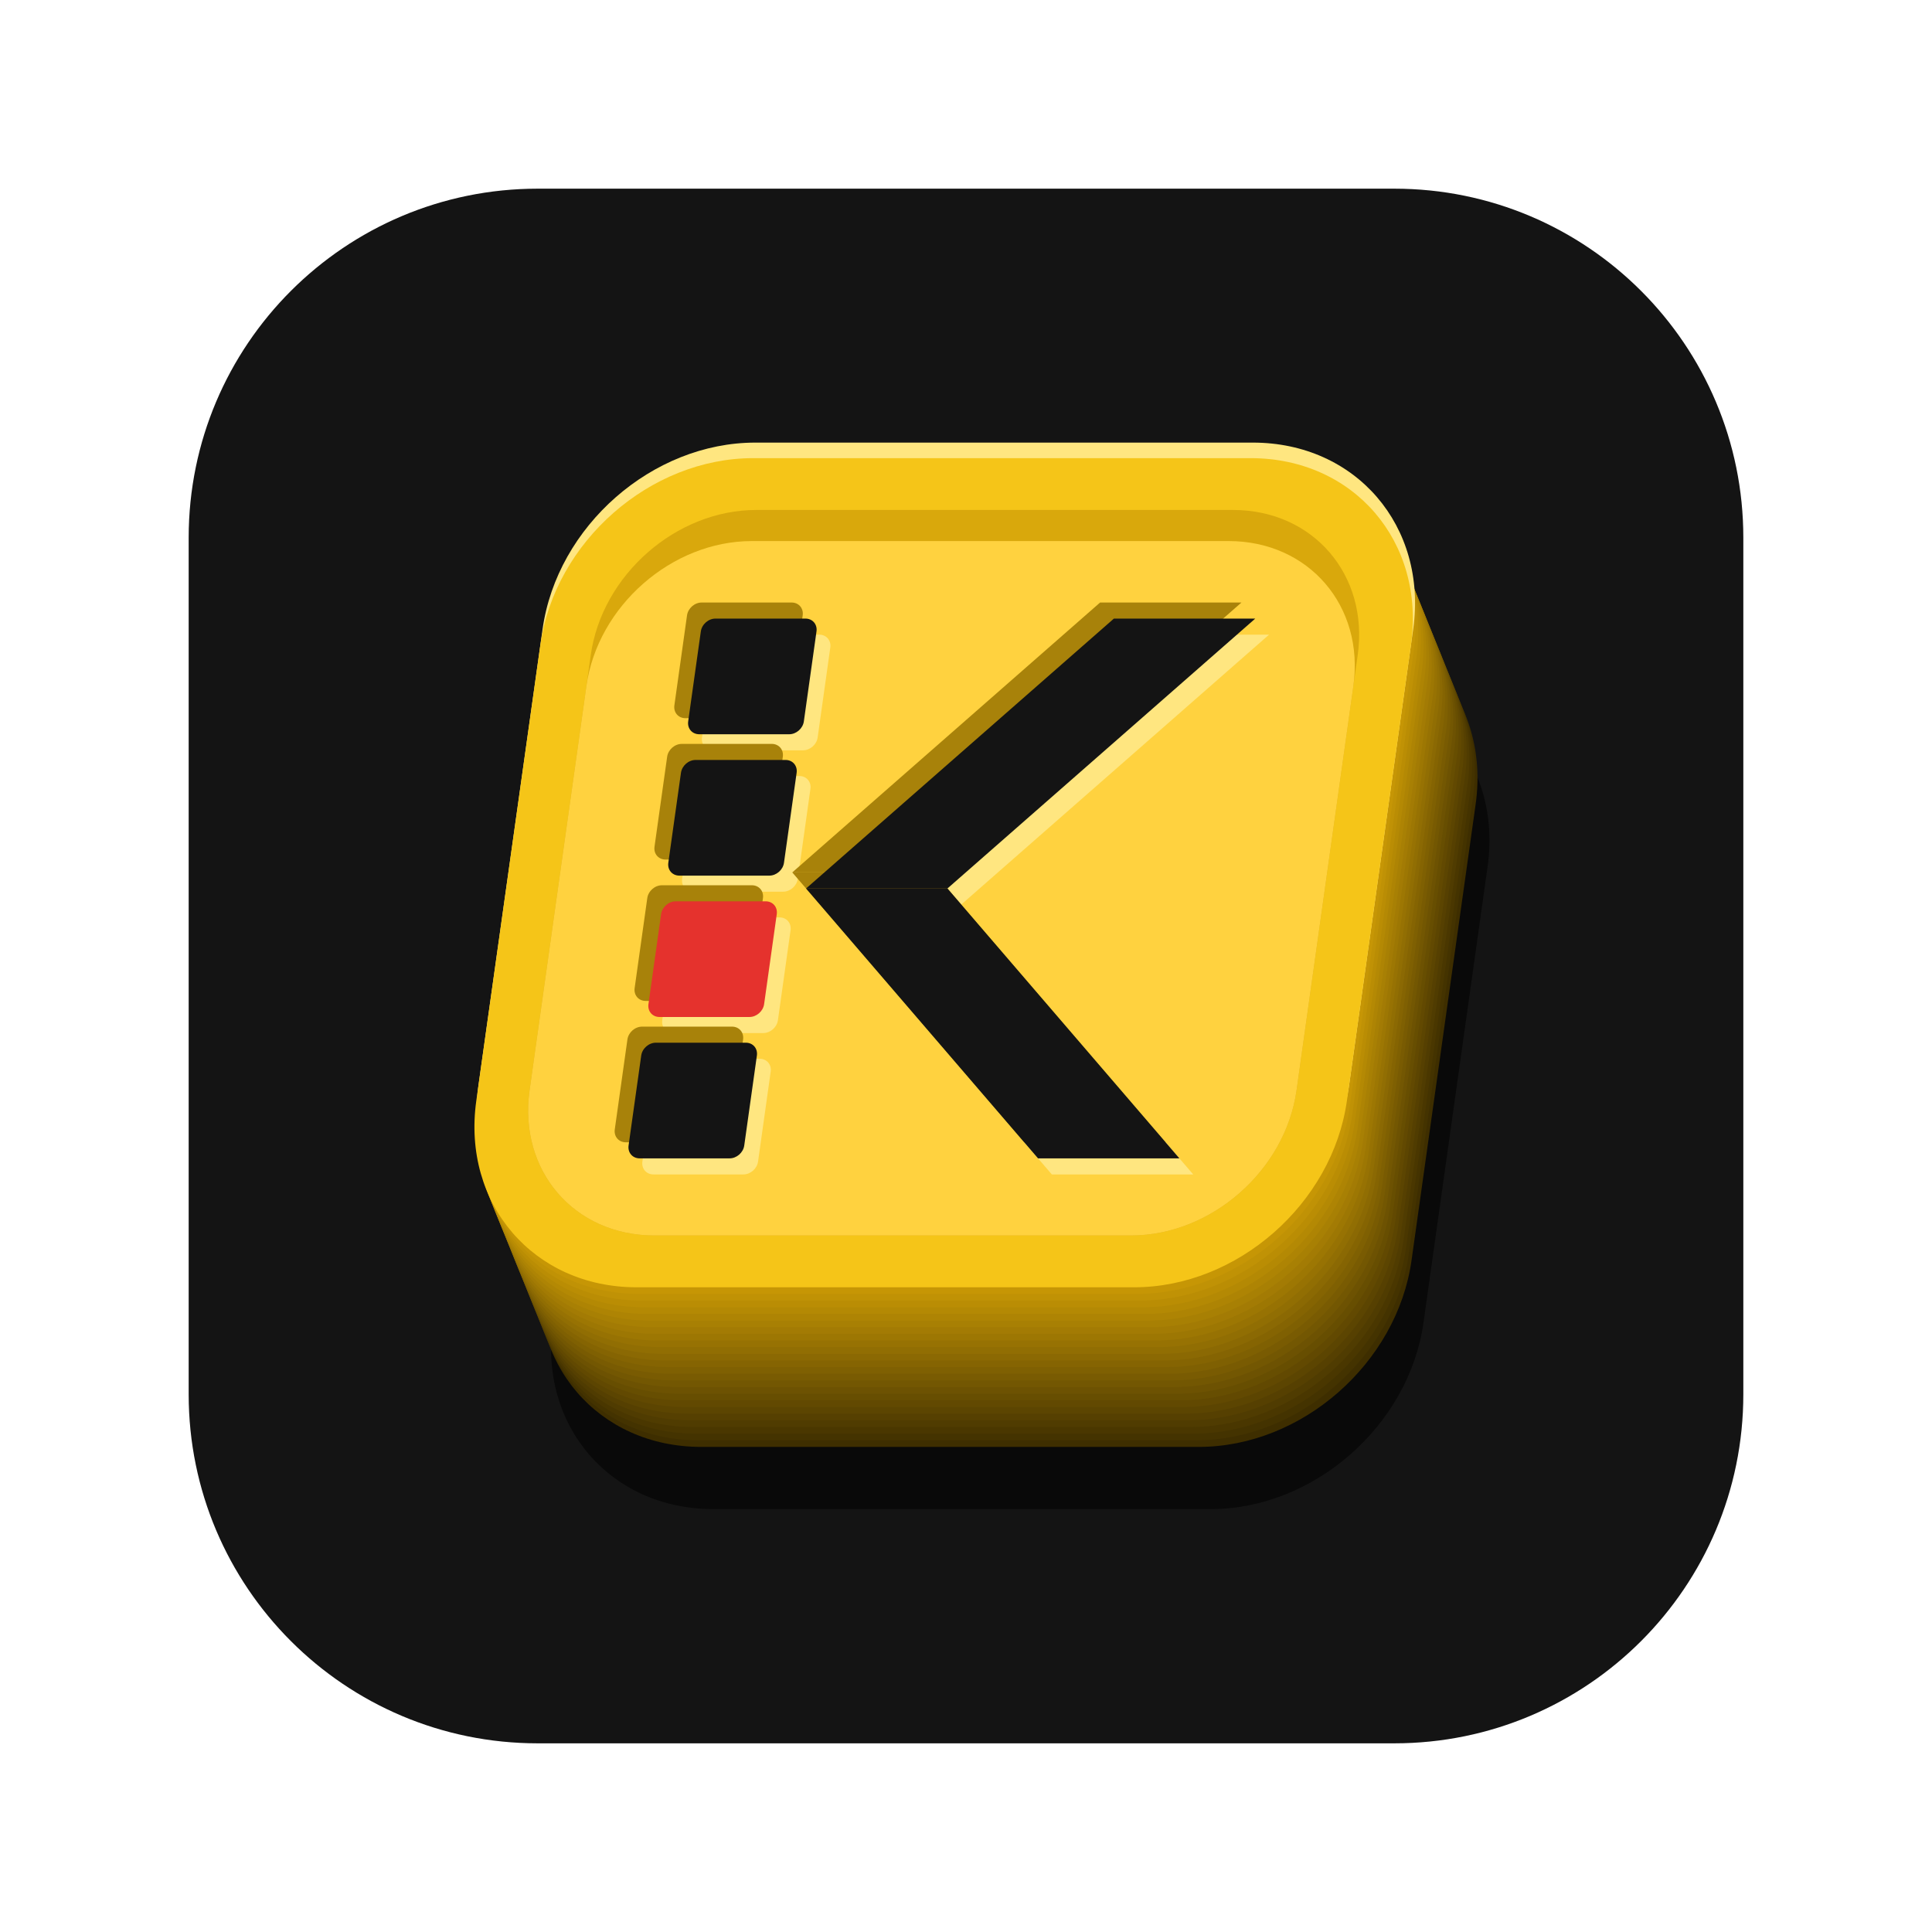
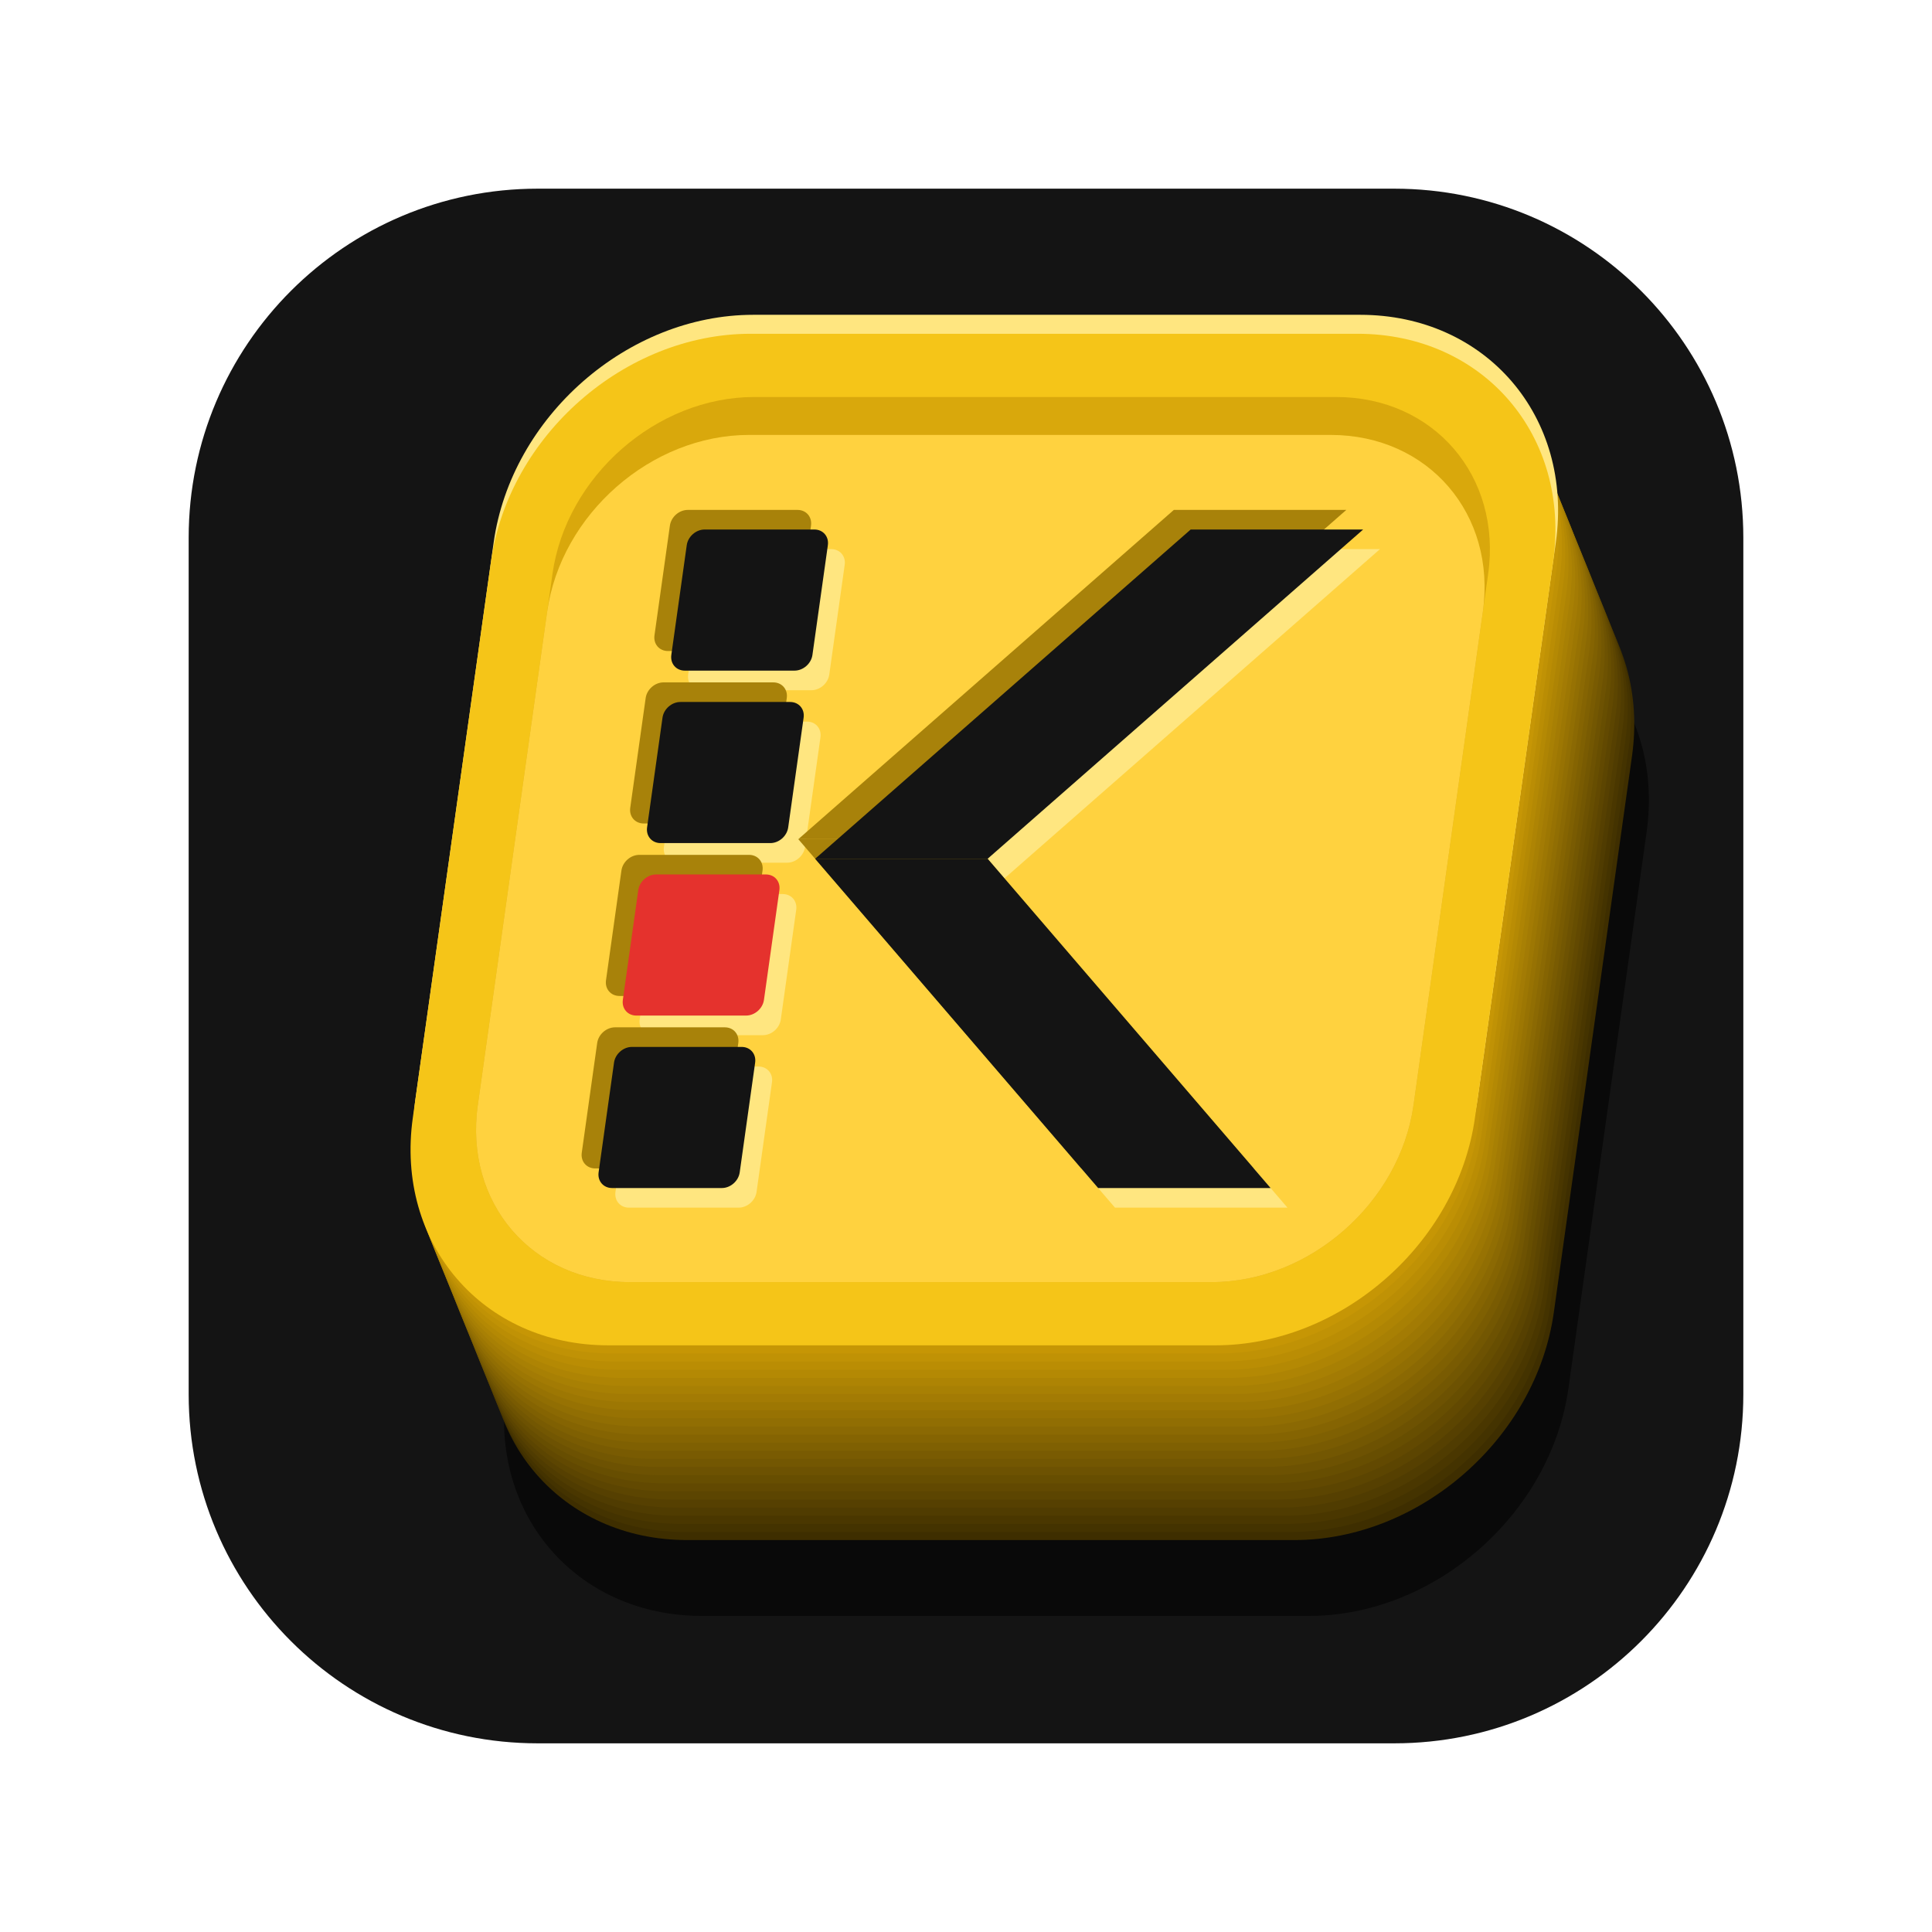
<svg xmlns="http://www.w3.org/2000/svg" viewBox="0 0 1024 1024" width="1024" height="1024">
  <rect x="100" y="100" width="824" height="824" rx="185" fill="#141414" />
-   <g transform="translate(100 100) scale(5.493333) translate(0 2) translate(75 70) skewX(-8) translate(-75 -70)">
+   <g transform="translate(100 100) scale(5.493333) translate(75 75) scale(1.22) translate(-71.5 -76) translate(0 2) translate(75 70) skewX(-8) translate(-75 -70)">
    <rect x="40.4" y="45.4" width="84" height="80" rx="18" fill="#000000" fill-opacity="0.55" />
    <rect x="38.40" y="39.40" width="84" height="80" rx="18" fill="#3E2E00" />
    <rect x="38.05" y="38.76" width="84" height="80" rx="18" fill="#443300" />
    <rect x="37.70" y="38.12" width="84" height="80" rx="18" fill="#4A3700" />
    <rect x="37.35" y="37.48" width="84" height="80" rx="18" fill="#503C01" />
    <rect x="37.00" y="36.83" width="84" height="80" rx="18" fill="#564001" />
    <rect x="36.65" y="36.19" width="84" height="80" rx="18" fill="#5C4501" />
    <rect x="36.30" y="35.55" width="84" height="80" rx="18" fill="#624901" />
    <rect x="35.95" y="34.91" width="84" height="80" rx="18" fill="#674E01" />
    <rect x="35.60" y="34.27" width="84" height="80" rx="18" fill="#6D5202" />
    <rect x="35.25" y="33.62" width="84" height="80" rx="18" fill="#735702" />
    <rect x="34.90" y="32.98" width="84" height="80" rx="18" fill="#795B02" />
    <rect x="34.55" y="32.34" width="84" height="80" rx="18" fill="#7F6002" />
    <rect x="34.20" y="31.70" width="84" height="80" rx="18" fill="#856402" />
    <rect x="33.85" y="31.06" width="84" height="80" rx="18" fill="#8B6903" />
    <rect x="33.50" y="30.42" width="84" height="80" rx="18" fill="#916E03" />
    <rect x="33.15" y="29.77" width="84" height="80" rx="18" fill="#977203" />
    <rect x="32.80" y="29.13" width="84" height="80" rx="18" fill="#9D7703" />
    <rect x="32.45" y="28.49" width="84" height="80" rx="18" fill="#A37B04" />
    <rect x="32.10" y="27.85" width="84" height="80" rx="18" fill="#A88004" />
    <rect x="31.75" y="27.21" width="84" height="80" rx="18" fill="#AE8404" />
    <rect x="31.40" y="26.57" width="84" height="80" rx="18" fill="#B48904" />
    <rect x="31.05" y="25.93" width="84" height="80" rx="18" fill="#BA8D04" />
    <rect x="30.70" y="25.28" width="84" height="80" rx="18" fill="#C09205" />
    <rect x="30.35" y="24.64" width="84" height="80" rx="18" fill="#C69605" />
    <rect x="30" y="22.5" width="84" height="80" rx="18" fill="#FFE680" />
    <rect x="30" y="24" width="84" height="80" rx="18" fill="#F5C518" />
    <rect x="35" y="29" width="74" height="70" rx="14" fill="#D9A80C" />
    <rect x="35" y="32" width="74" height="67" rx="14" fill="#FFD23F" />
    <g transform="translate(20.5 18.4) scale(0.62)">
      <g transform="translate(2.5 2.5)" fill="#FFE680">
        <rect x="40" y="34" width="18" height="18" rx="2" />
        <rect x="40" y="56" width="18" height="18" rx="2" />
        <rect x="40" y="100" width="18" height="18" rx="2" />
        <path d="M62 76 L104 34 H126 L84 76Z" />
        <path d="M62 76 H84 L126 118 H104Z" />
      </g>
      <g transform="translate(2.5 2.5)" fill="#FFE680">
        <rect x="40" y="78" width="18" height="18" rx="2" />
      </g>
      <g transform="translate(-2.5 -2.5)" fill="#A8820A">
        <rect x="40" y="34" width="18" height="18" rx="2" />
        <rect x="40" y="56" width="18" height="18" rx="2" />
        <rect x="40" y="100" width="18" height="18" rx="2" />
        <path d="M62 76 L104 34 H126 L84 76Z" />
        <path d="M62 76 H84 L126 118 H104Z" />
      </g>
      <g transform="translate(-2.5 -2.5)" fill="#A8820A">
        <rect x="40" y="78" width="18" height="18" rx="2" />
      </g>
      <g transform="translate(0 0)" fill="#141414">
        <rect x="40" y="34" width="18" height="18" rx="2" />
        <rect x="40" y="56" width="18" height="18" rx="2" />
        <rect x="40" y="100" width="18" height="18" rx="2" />
        <path d="M62 76 L104 34 H126 L84 76Z" />
        <path d="M62 76 H84 L126 118 H104Z" />
      </g>
      <g transform="translate(0 0)" fill="#E5322D">
        <rect x="40" y="78" width="18" height="18" rx="2" />
      </g>
    </g>
  </g>
</svg>
